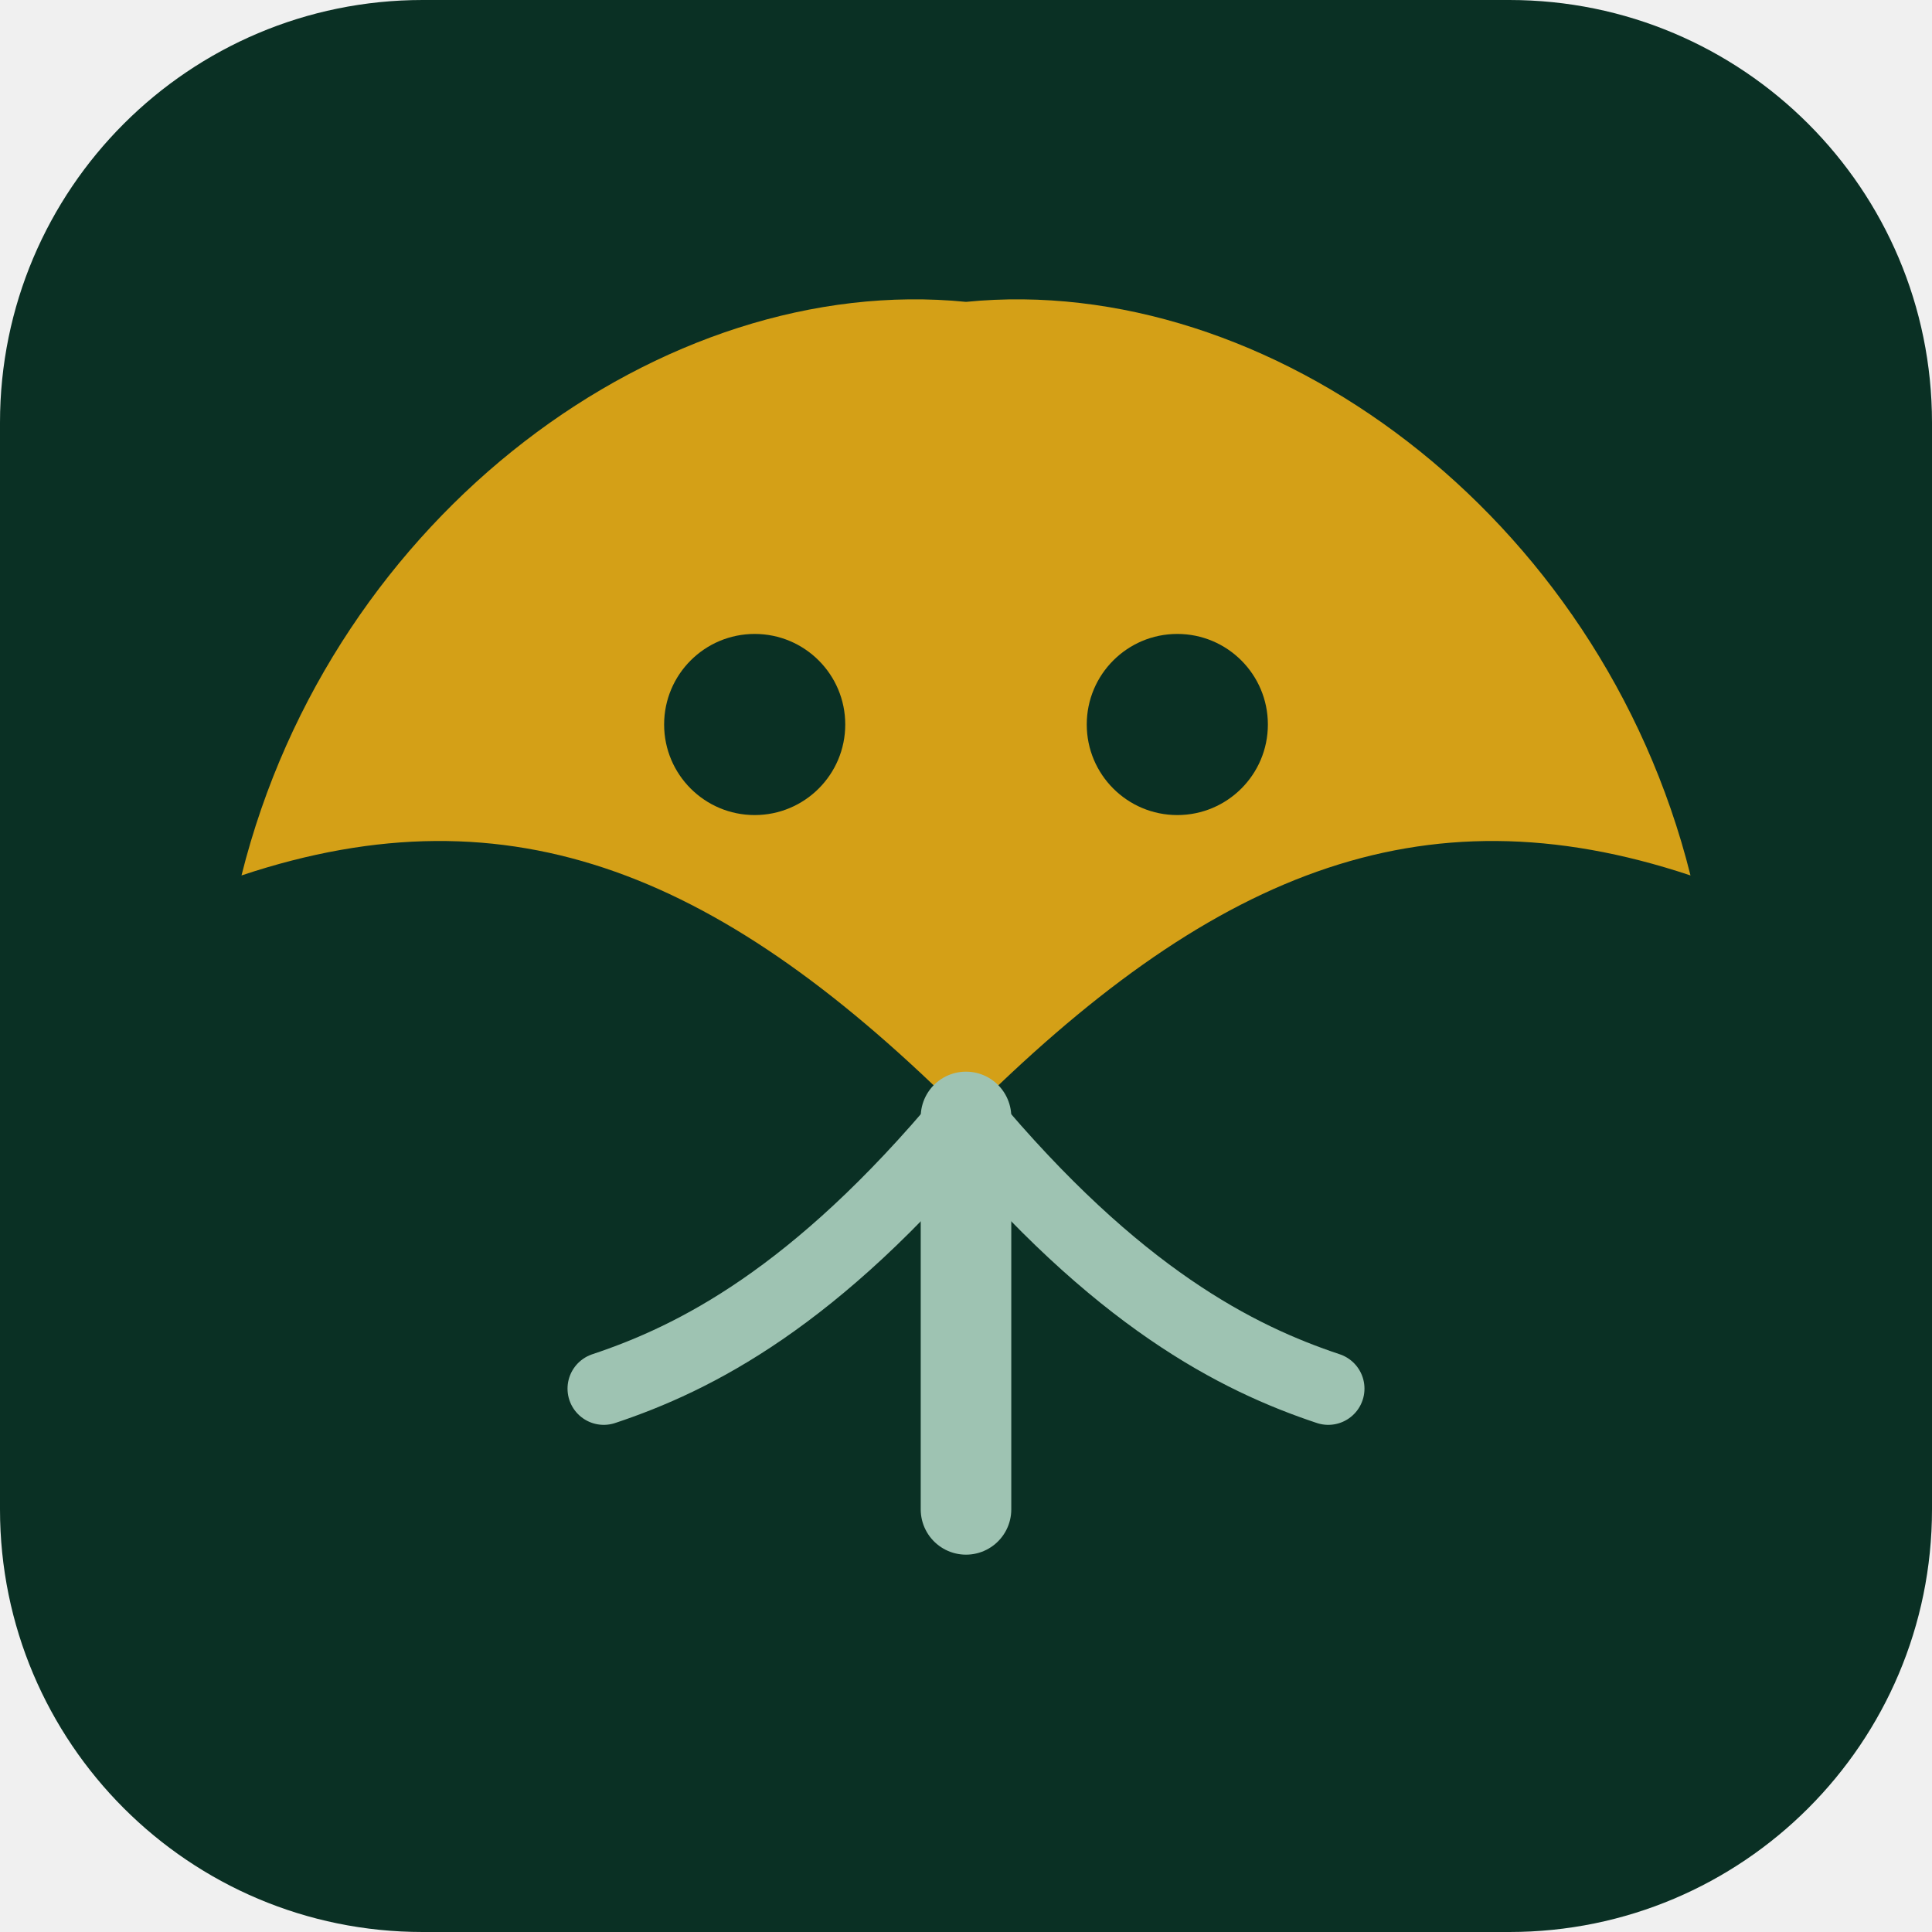
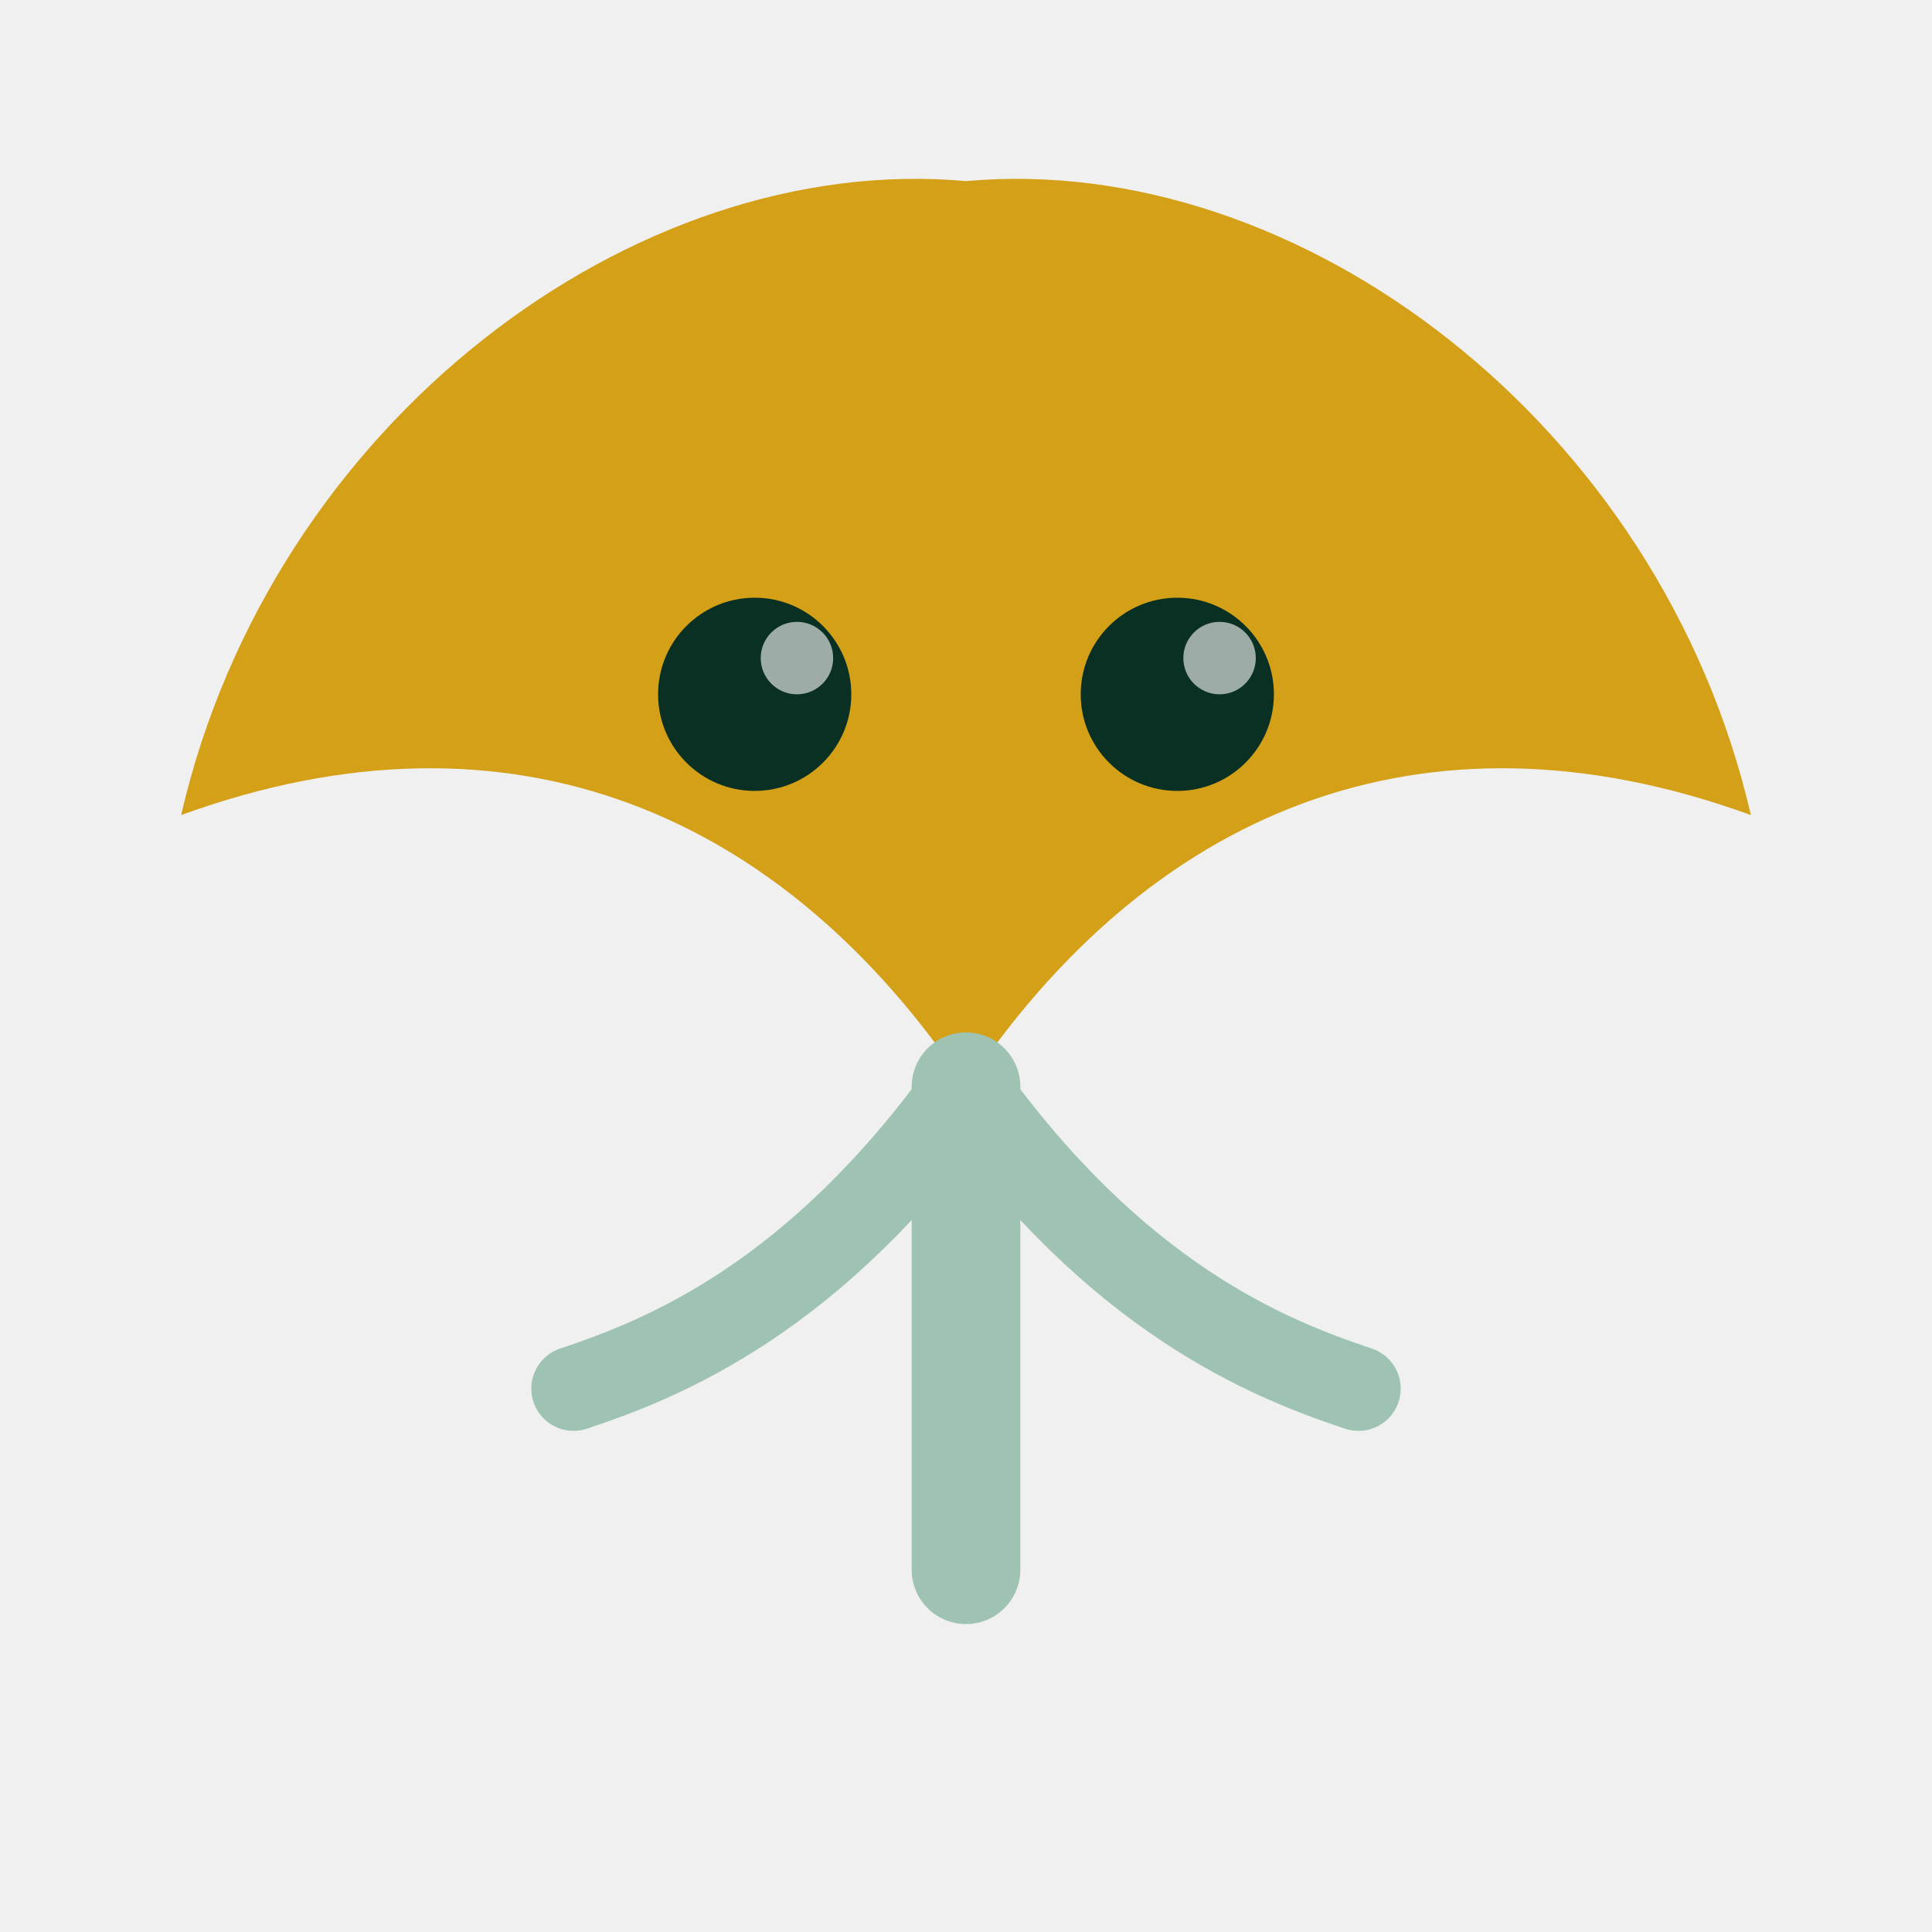
<svg xmlns="http://www.w3.org/2000/svg" viewBox="0 0 32 32" width="32" height="32">
-   <rect width="32" height="32" rx="7" fill="#0a3024" />
-   <path d="M16 5 C21 4.5 26.5 8.5 28 14.5 C23.5 13 20 14.5 16 18.5 C12 14.5 8.5 13 4 14.5 C5.5 8.5 11 4.5 16 5 Z" fill="#d4a017" />
-   <path d="M16 18.5 L16 25" stroke="#9ec3b2" stroke-width="1.5" stroke-linecap="round" fill="none" />
-   <path d="M16 18.5 C13.5 21.5 11.5 22.5 10 23" stroke="#9ec3b2" stroke-width="1.2" stroke-linecap="round" fill="none" />
-   <path d="M16 18.5 C18.5 21.5 20.5 22.5 22 23" stroke="#9ec3b2" stroke-width="1.2" stroke-linecap="round" fill="none" />
-   <circle cx="12.5" cy="12" r="1.5" fill="#0a3024" />
-   <circle cx="19.5" cy="12" r="1.5" fill="#0a3024" />
+   <path d="M16 3 C21.5 2.5 27.5 7 29 13.5 C23.5 11.5 19 13.5 16 18 C13 13.5 8.5 11.5 3 13.5 C4.5 7 10.5 2.5 16 3 Z" fill="#d4a017" />
+   <path d="M16 18 L16 26" stroke="#9ec3b2" stroke-width="1.8" stroke-linecap="round" fill="none" />
+   <path d="M16 18 C13.5 21.5 11 22.5 9.5 23" stroke="#9ec3b2" stroke-width="1.4" stroke-linecap="round" fill="none" />
+   <path d="M16 18 C18.5 21.5 21 22.5 22.5 23" stroke="#9ec3b2" stroke-width="1.4" stroke-linecap="round" fill="none" />
+   <circle cx="12.5" cy="11.5" r="1.6" fill="#0a3024" />
+   <circle cx="19.5" cy="11.5" r="1.6" fill="#0a3024" />
+   <circle cx="13.2" cy="10.9" r="0.6" fill="#ffffff" opacity="0.6" />
+   <circle cx="20.2" cy="10.9" r="0.6" fill="#ffffff" opacity="0.6" />
</svg>
